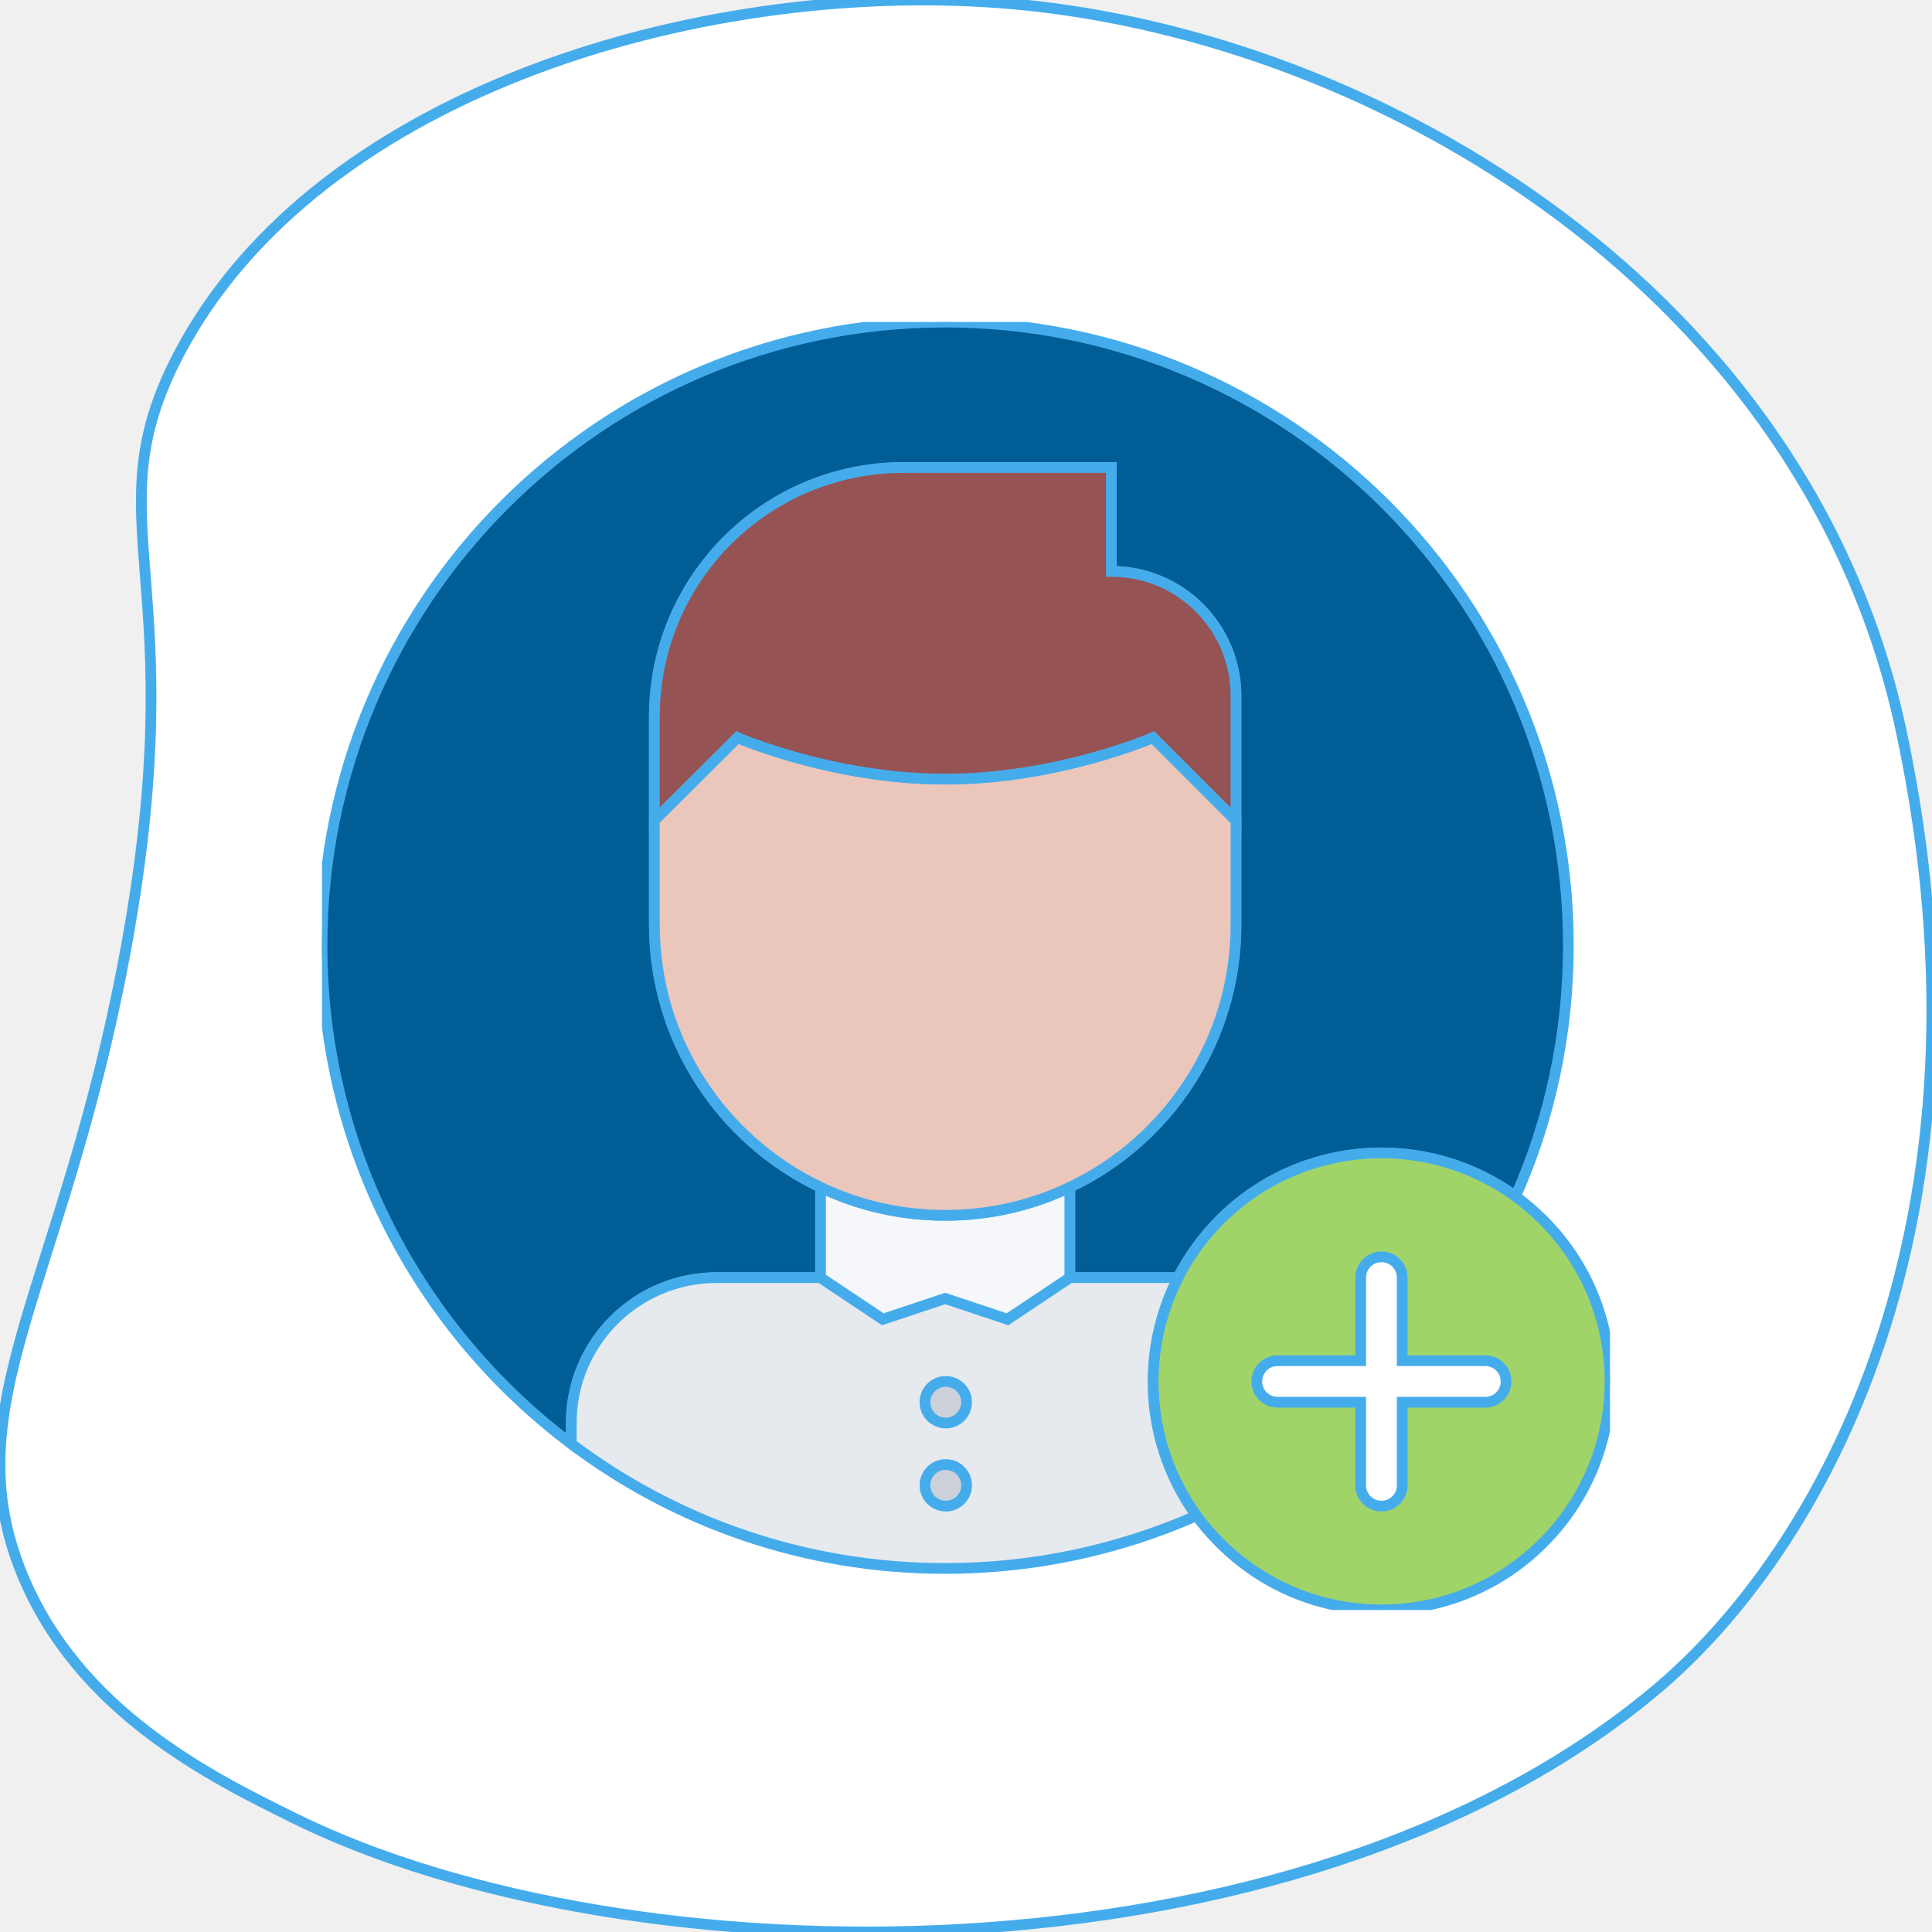
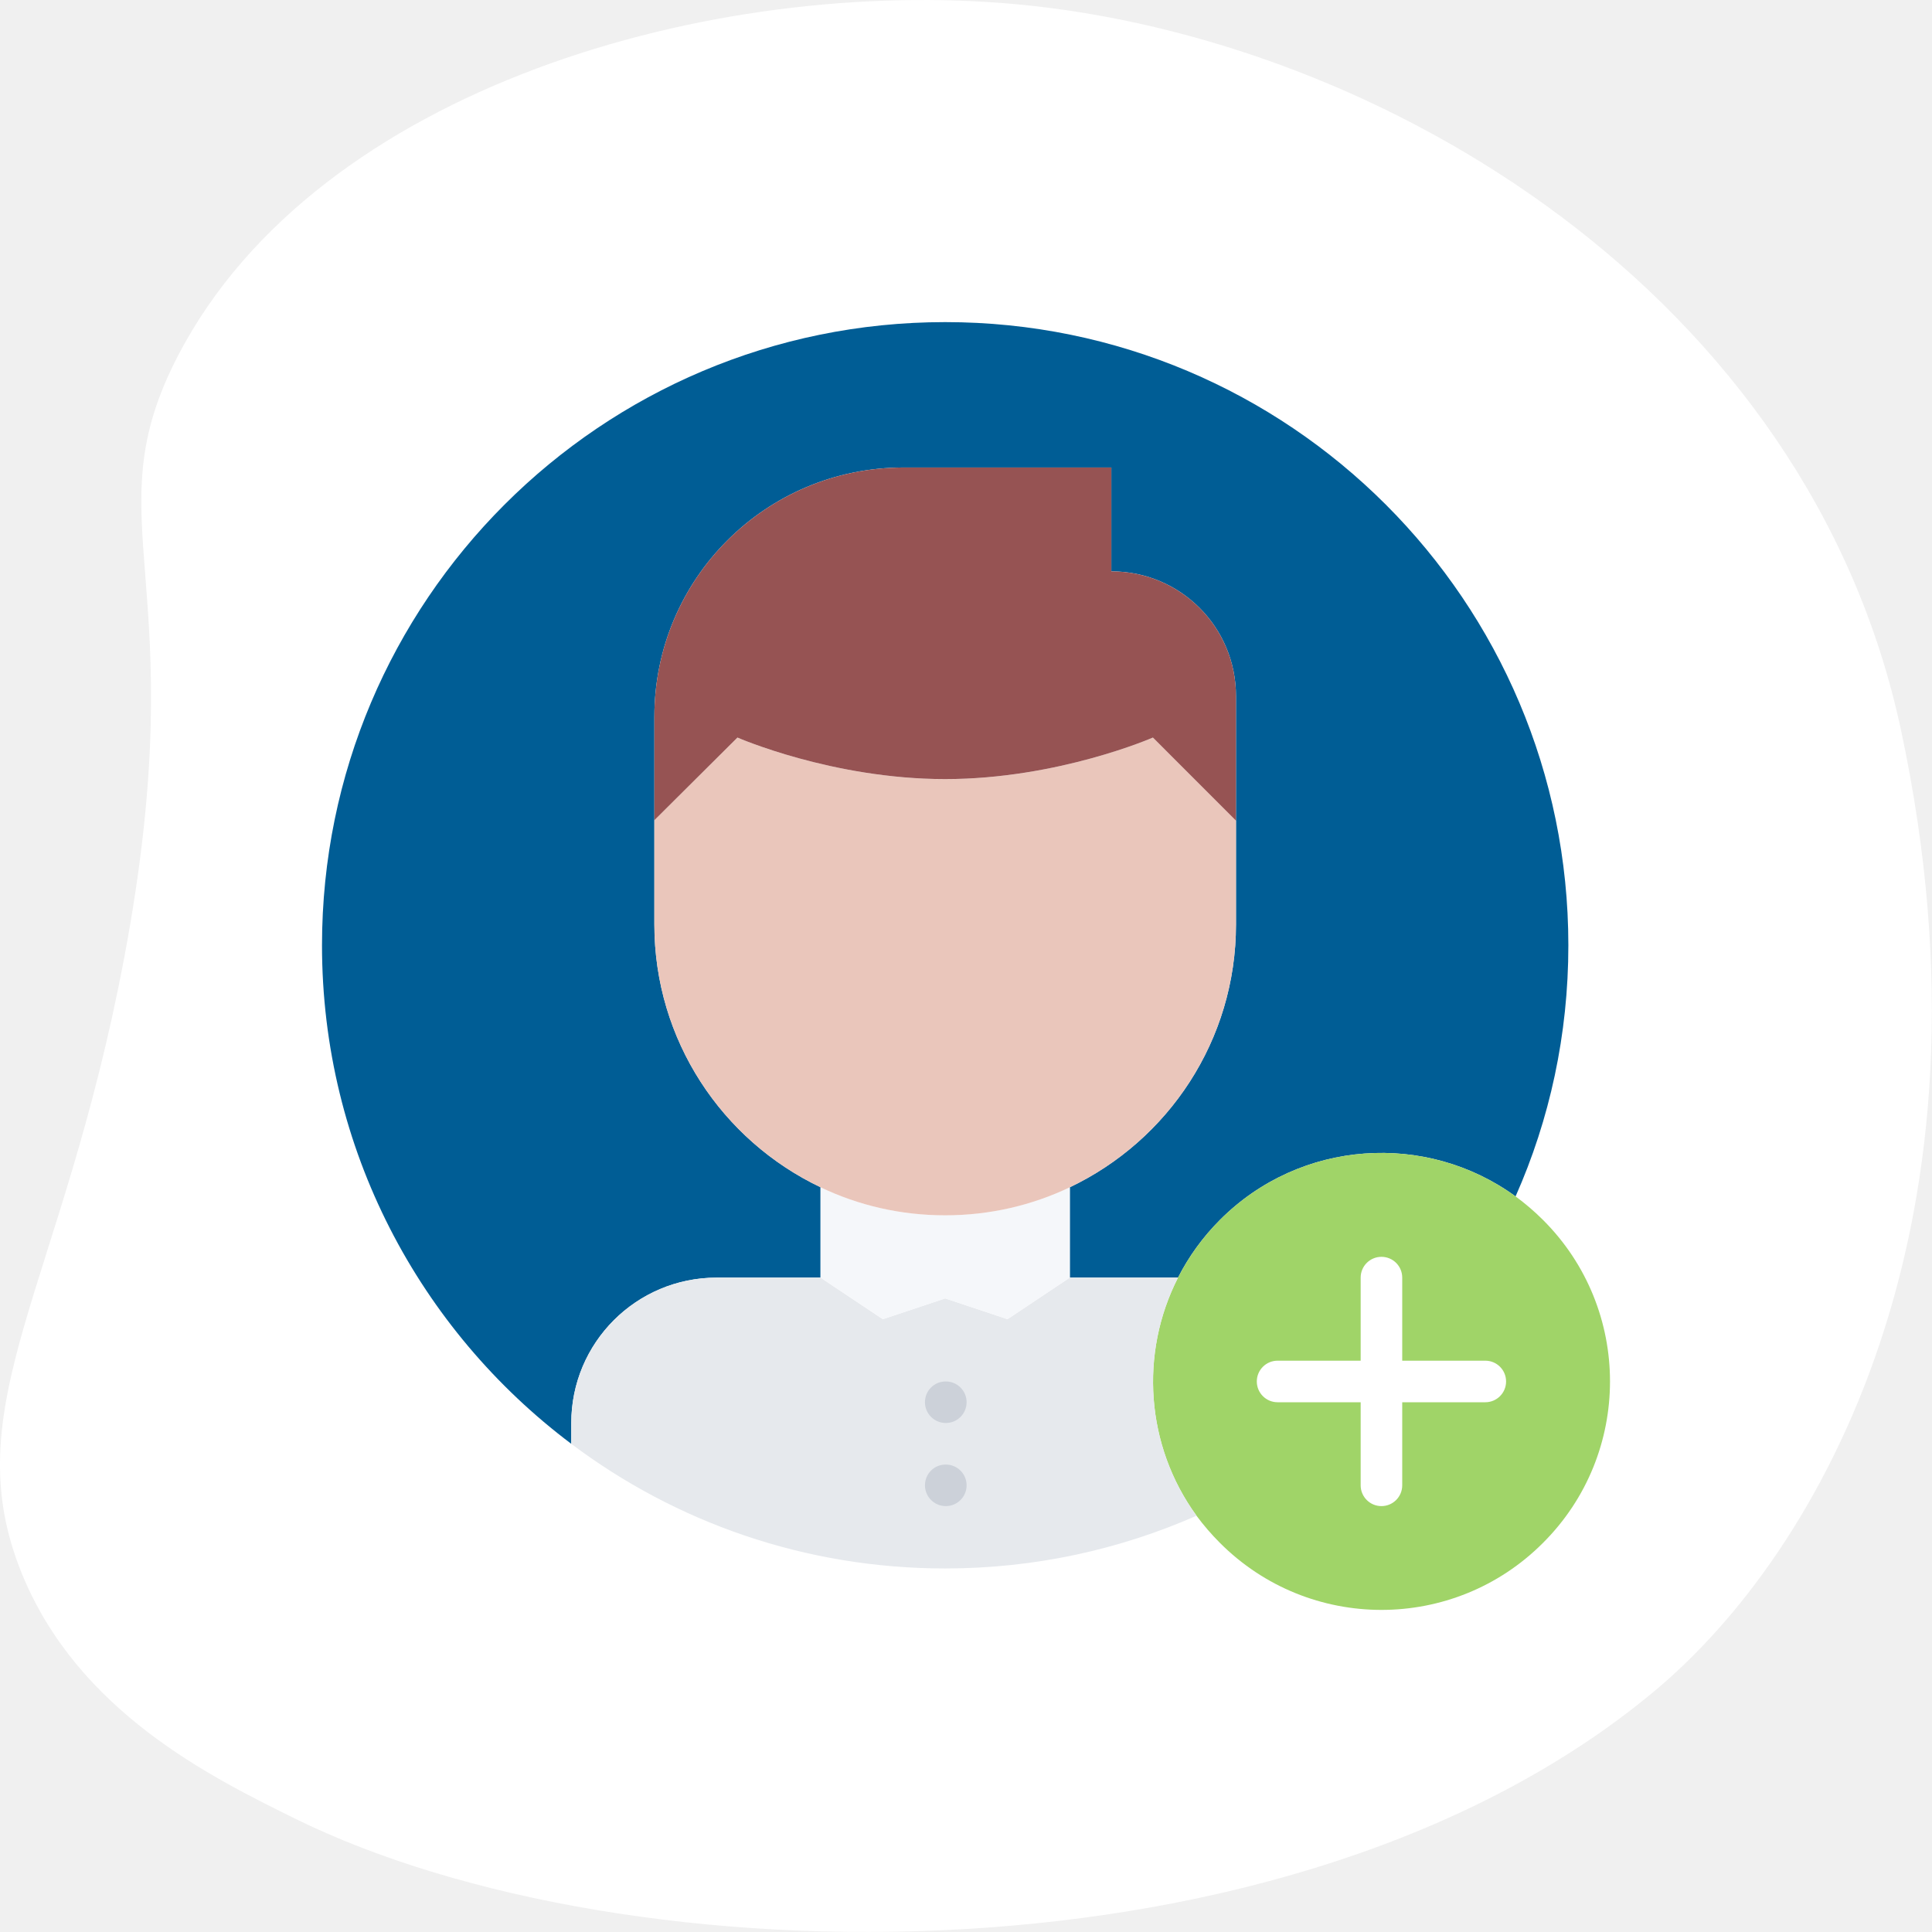
- <svg xmlns="http://www.w3.org/2000/svg" width="90" height="90" viewBox="0 0 90 90" fill="none" stroke="#45acec" stroke-width="0.5px">
+ <svg xmlns="http://www.w3.org/2000/svg" width="90" height="90" viewBox="0 0 90 90" fill="none">
  <g clip-path="url(#clip0_58_571)">
    <path d="M1.03 73.332C3.657 79.736 9.8 82.77 13.718 84.705C29.185 92.339 60.281 92.817 77.094 78.758C84.843 72.288 93.45 56.989 88.566 34.057C84.235 13.691 64.351 1.773 47.343 0.197C33.244 -1.108 14.825 4.057 8.313 16.529C4.221 24.368 9.138 26.858 5.784 44.626C2.886 59.99 -2.183 65.503 1.03 73.332Z" fill="white" />
    <g clip-path="url(#clip1_58_571)">
      <path d="M26.612 66.291V67.259C19.557 61.956 15 53.529 15 44.035C15 28.001 27.996 15.005 44.03 15.005C60.062 15.005 73.06 28.001 73.06 44.035C73.06 48.196 72.189 52.154 70.601 55.733C66.441 52.705 60.577 53.072 56.831 56.827C56.019 57.64 55.37 58.549 54.877 59.516H49.836V55.307C54.412 53.13 57.577 48.466 57.577 43.066V32.422C57.577 29.209 54.982 26.616 51.771 26.616V21.777H42.095C35.678 21.777 30.483 26.965 30.483 33.389V43.065C30.483 48.465 33.647 53.129 38.224 55.306V59.516H33.386C29.64 59.517 26.612 62.547 26.612 66.291Z" fill="#005D95" />
      <path d="M70.601 55.733C71.047 56.063 71.472 56.422 71.878 56.828C76.041 60.978 76.041 67.724 71.878 71.874C67.726 76.036 60.983 76.036 56.83 71.874C56.434 71.479 56.067 71.052 55.738 70.608C53.366 67.346 53.077 63.041 54.876 59.517C55.369 58.55 56.018 57.641 56.83 56.828C60.577 53.072 66.441 52.706 70.601 55.733Z" fill="#A0D468" />
      <path d="M54.867 59.517H54.877C53.078 63.041 53.366 67.346 55.739 70.608C52.157 72.184 48.2 73.065 44.03 73.065C37.486 73.065 31.46 70.907 26.612 67.259V66.291C26.612 62.547 29.64 59.517 33.386 59.517H38.224L41.127 61.453L44.03 60.485L46.933 61.453L49.836 59.517H54.867Z" fill="#E6E9ED" />
      <path d="M49.836 55.308V59.517L46.933 61.453L44.03 60.485L41.127 61.453L38.224 59.517V55.308C39.983 56.149 41.95 56.614 44.03 56.614C46.108 56.614 48.075 56.149 49.836 55.308Z" fill="#F5F7FA" />
      <path d="M57.577 38.229V43.067C57.577 48.467 54.412 53.131 49.836 55.308C48.075 56.149 46.108 56.614 44.03 56.614C41.95 56.614 39.983 56.15 38.224 55.308C33.647 53.131 30.483 48.467 30.483 43.067V38.21L34.353 34.359C34.353 34.359 38.773 36.294 44.03 36.294C49.285 36.294 53.707 34.359 53.707 34.359L57.577 38.229Z" fill="#EAC6BB" />
      <path d="M57.577 32.423V38.229L53.707 34.358C53.707 34.358 49.285 36.293 44.03 36.293C38.773 36.293 34.353 34.358 34.353 34.358L30.483 38.209V33.39C30.483 26.966 35.678 21.778 42.095 21.778H51.771V26.617C54.982 26.617 57.577 29.21 57.577 32.423Z" fill="#965353" />
      <path d="M44.06 66.289C43.525 66.289 43.088 65.856 43.088 65.321C43.088 64.786 43.515 64.354 44.05 64.354H44.06C44.595 64.354 45.028 64.786 45.028 65.321C45.028 65.856 44.595 66.289 44.06 66.289Z" fill="#CCD1D9" />
      <path d="M44.06 70.16C43.525 70.16 43.088 69.727 43.088 69.192C43.088 68.657 43.515 68.225 44.05 68.225H44.06C44.595 68.225 45.028 68.657 45.028 69.192C45.028 69.727 44.595 70.16 44.06 70.16Z" fill="#CCD1D9" />
      <path d="M69.191 63.386H65.321V59.516C65.321 58.98 64.888 58.548 64.353 58.548C63.818 58.548 63.385 58.98 63.385 59.516V63.386H59.515C58.98 63.386 58.547 63.819 58.547 64.354C58.547 64.889 58.98 65.322 59.515 65.322H63.385V69.192C63.385 69.727 63.818 70.16 64.353 70.16C64.888 70.16 65.321 69.727 65.321 69.192V65.322H69.191C69.727 65.322 70.159 64.889 70.159 64.354C70.159 63.819 69.727 63.386 69.191 63.386Z" fill="white" />
    </g>
  </g>
  <defs>
    <clipPath id="clip0_58_571">
      <rect width="90" height="90" fill="white" />
    </clipPath>
    <clipPath id="clip1_58_571">
      <rect width="60" height="60" fill="white" transform="translate(15 15)" />
    </clipPath>
  </defs>
</svg>
